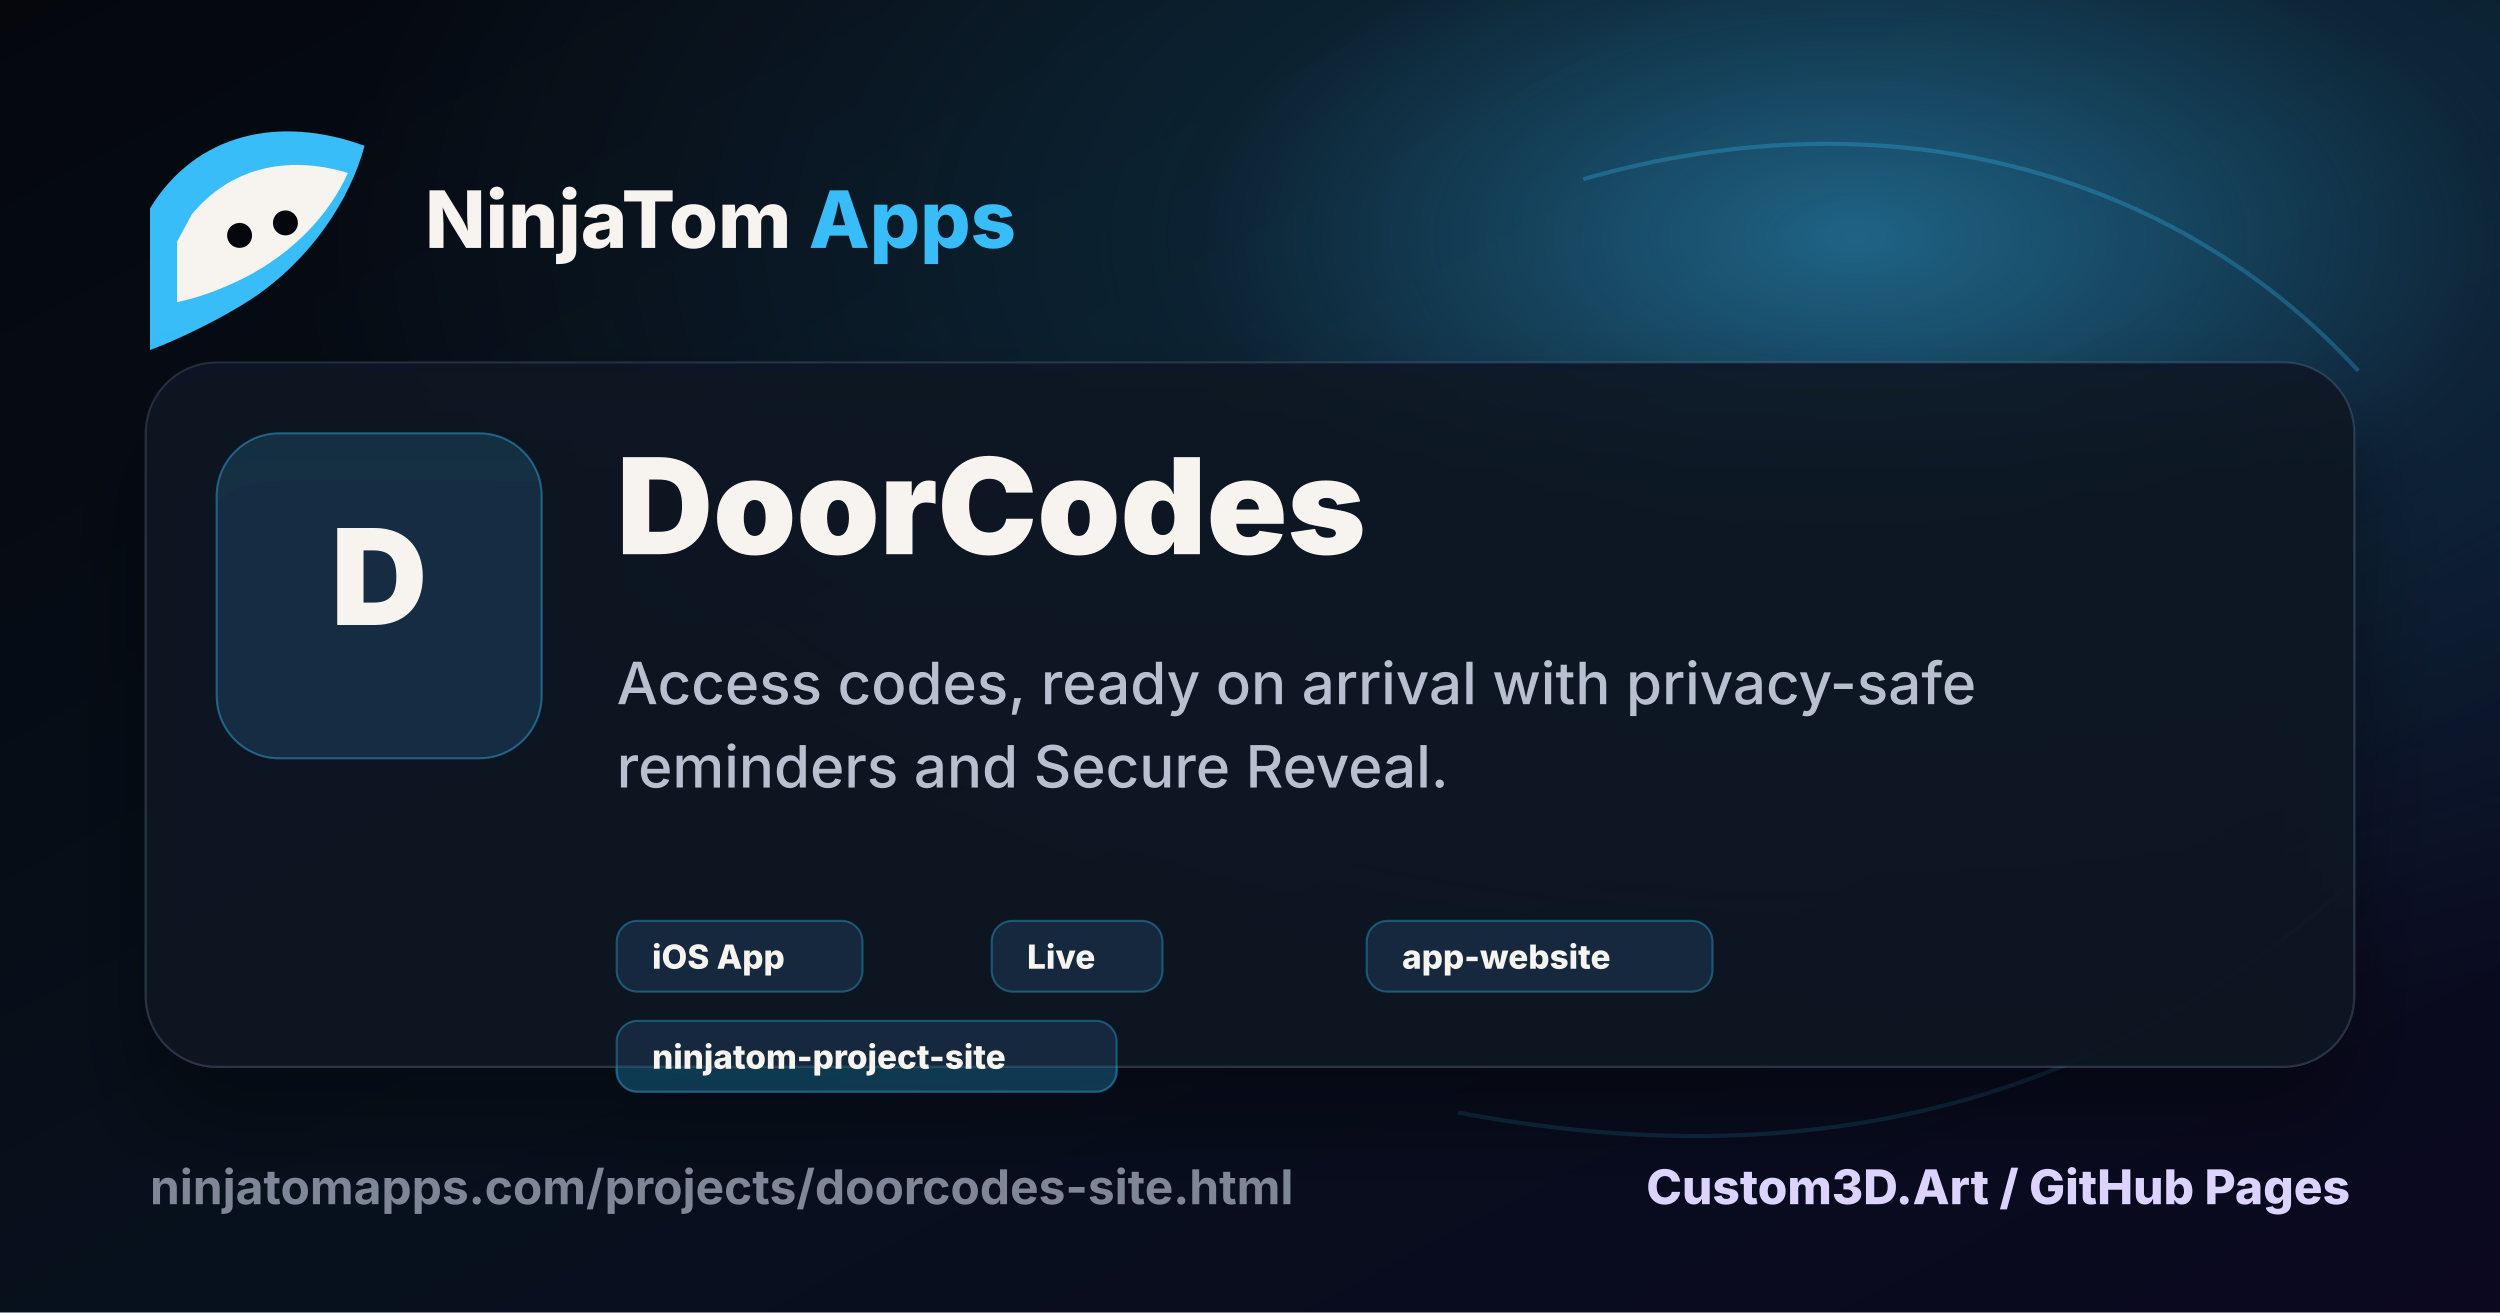
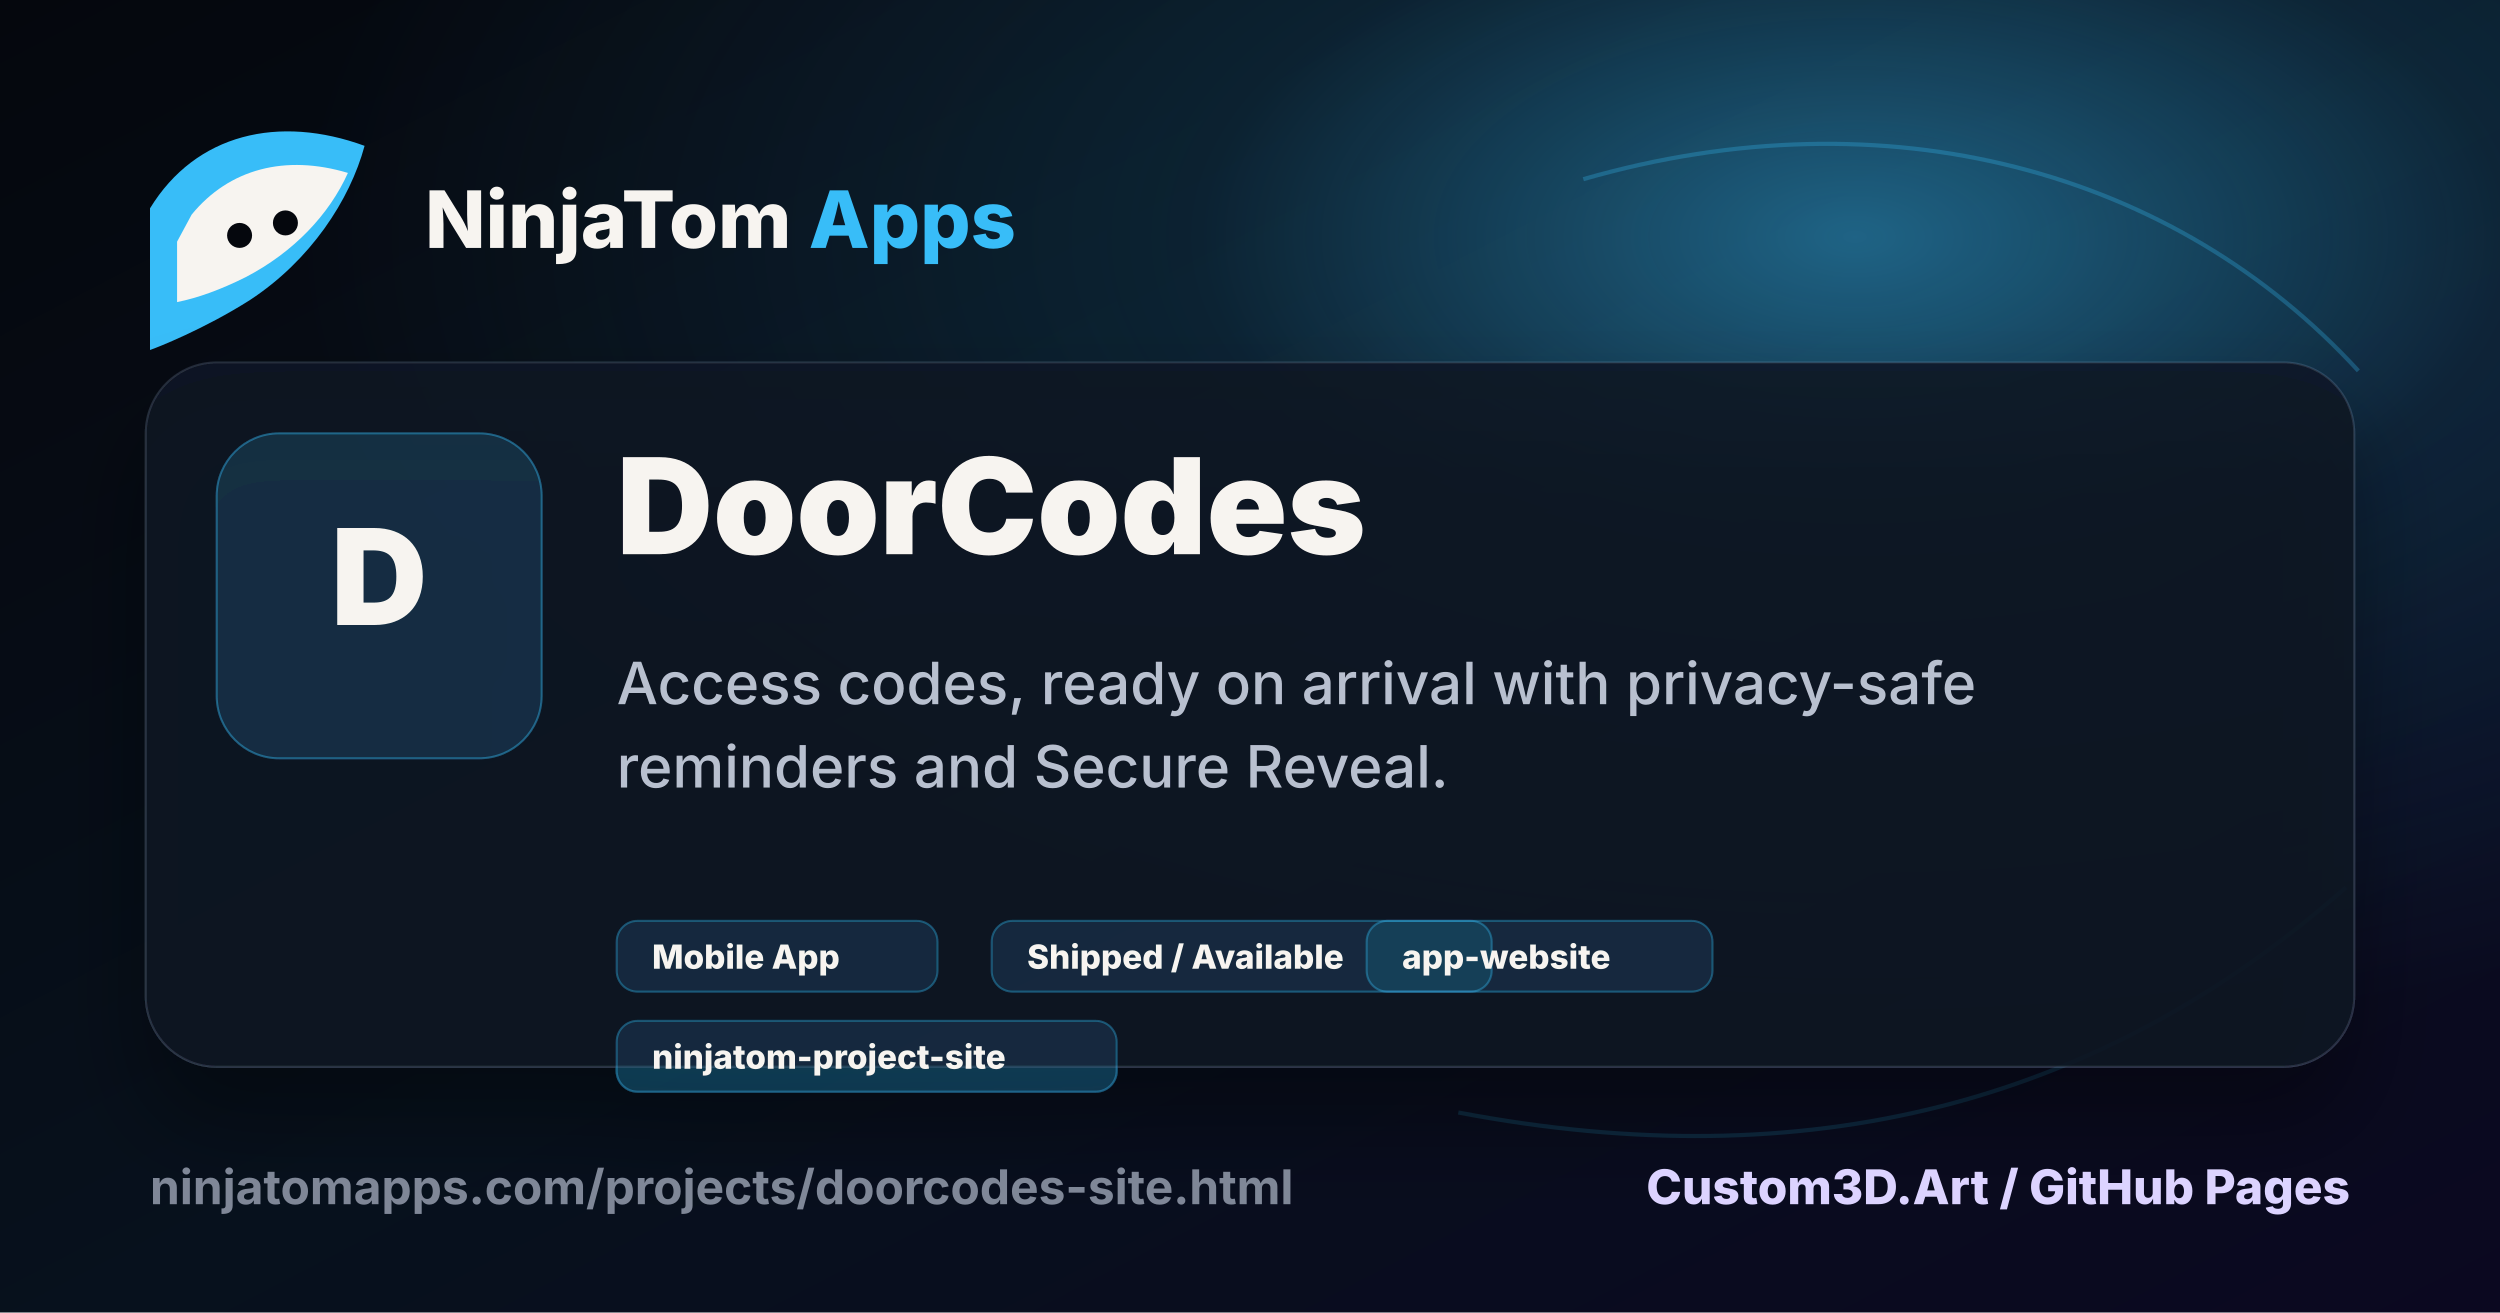
<svg xmlns="http://www.w3.org/2000/svg" width="1200" height="630" viewBox="0 0 1200 630" role="img" aria-labelledby="title desc">
  <defs>
    <linearGradient id="bg" x1="0" x2="1" y1="0" y2="1">
      <stop offset="0" stop-color="#05070d" />
      <stop offset="0.52" stop-color="#07111d" />
      <stop offset="1" stop-color="#0b0820" />
    </linearGradient>
    <radialGradient id="glow" cx="74%" cy="18%" r="62%">
      <stop offset="0" stop-color="#38BDF8" stop-opacity="0.48" />
      <stop offset="0.42" stop-color="#38BDF8" stop-opacity="0.12" />
      <stop offset="1" stop-color="#38BDF8" stop-opacity="0" />
    </radialGradient>
    <filter id="softShadow" x="-20%" y="-20%" width="140%" height="140%">
      <feDropShadow dx="0" dy="28" stdDeviation="22" flood-color="#000000" flood-opacity="0.42" />
    </filter>
  </defs>
  <rect width="1200" height="630" fill="url(#bg)" />
  <rect width="1200" height="630" fill="url(#glow)" />
  <path d="M760 86c146-42 284-4 372 92" fill="none" stroke="#38BDF8" stroke-opacity="0.28" stroke-width="2" />
  <path d="M700 534c168 32 308-4 426-108" fill="none" stroke="#2ad4ff" stroke-opacity="0.15" stroke-width="2" />
  <g transform="translate(72 64)">
    <g transform="translate(0 0)">
      <path d="M0 36C22 0 62-9 103 6c-7 26-26 55-55 74C26 94 3 103 0 104Z" fill="#38BDF8" />
      <path d="M20 39c18-22 45-29 75-20-9 20-26 38-49 50-12 6-23 10-33 12V52Z" fill="#f7f4f0" />
      <circle cx="43" cy="49" r="6" fill="#05070d" />
      <circle cx="65" cy="43" r="6" fill="#05070d" />
    </g>
    <text x="132" y="55" fill="#f7f4f0" font-family="-apple-system, BlinkMacSystemFont, 'Segoe UI', sans-serif" font-size="38" font-weight="820">NinjaTom <tspan fill="#38BDF8">Apps</tspan>
    </text>
  </g>
  <g filter="url(#softShadow)" transform="translate(70 174)">
    <rect x="0" y="0" width="1060" height="338" rx="34" fill="#0d1420" fill-opacity="0.88" stroke="#a6badc" stroke-opacity="0.18" />
    <rect x="34" y="34" width="156" height="156" rx="30" fill="#38BDF8" fill-opacity="0.16" stroke="#38BDF8" stroke-opacity="0.42" />
    <text x="112" y="126" text-anchor="middle" fill="#f7f4f0" font-family="-apple-system, BlinkMacSystemFont, 'Segoe UI', sans-serif" font-size="64" font-weight="900">D</text>
    <text x="226" y="92" fill="#f7f4f0" font-family="-apple-system, BlinkMacSystemFont, 'Segoe UI', sans-serif" font-size="64" font-weight="900" letter-spacing="0">
      <tspan x="226" dy="0">DoorCodes</tspan>
    </text>
    <text x="226" y="164" fill="#b8c0cf" font-family="-apple-system, BlinkMacSystemFont, 'Segoe UI', sans-serif" font-size="28" font-weight="520">
      <tspan x="226" dy="0">Access codes, ready on arrival with privacy-safe</tspan>
      <tspan x="226" dy="40">reminders and Secure Reveal.</tspan>
    </text>
    <g transform="translate(226 268)">
      <g transform="translate(0 0)">
-         <rect width="118" height="34" rx="10" fill="#38BDF8" fill-opacity="0.14" stroke="#38BDF8" stroke-opacity="0.35" />
-         <text x="17" y="23" fill="#f7f4f0" font-family="-apple-system, BlinkMacSystemFont, 'Segoe UI', sans-serif" font-size="16" font-weight="820">iOS App</text>
+         <rect width="154" height="34" rx="10" fill="#38BDF8" fill-opacity="0.14" stroke="#38BDF8" stroke-opacity="0.35" />
+         <text x="17" y="23" fill="#f7f4f0" font-family="-apple-system, BlinkMacSystemFont, 'Segoe UI', sans-serif" font-size="16" font-weight="820">Mobile App</text>
      </g>
      <g transform="translate(180 0)">
-         <rect width="82" height="34" rx="10" fill="#38BDF8" fill-opacity="0.14" stroke="#38BDF8" stroke-opacity="0.35" />
-         <text x="17" y="23" fill="#f7f4f0" font-family="-apple-system, BlinkMacSystemFont, 'Segoe UI', sans-serif" font-size="16" font-weight="820">Live</text>
+         <rect width="240" height="34" rx="10" fill="#38BDF8" fill-opacity="0.14" stroke="#38BDF8" stroke-opacity="0.35" />
+         <text x="17" y="23" fill="#f7f4f0" font-family="-apple-system, BlinkMacSystemFont, 'Segoe UI', sans-serif" font-size="16" font-weight="820">Shipped / Available</text>
      </g>
      <g transform="translate(360 0)">
        <rect width="166" height="34" rx="10" fill="#38BDF8" fill-opacity="0.14" stroke="#38BDF8" stroke-opacity="0.35" />
        <text x="17" y="23" fill="#f7f4f0" font-family="-apple-system, BlinkMacSystemFont, 'Segoe UI', sans-serif" font-size="16" font-weight="820">app-website</text>
      </g>
      <g transform="translate(0 48)">
        <rect width="240" height="34" rx="10" fill="#38BDF8" fill-opacity="0.14" stroke="#38BDF8" stroke-opacity="0.35" />
        <text x="17" y="23" fill="#f7f4f0" font-family="-apple-system, BlinkMacSystemFont, 'Segoe UI', sans-serif" font-size="16" font-weight="820">ninjatom-project-site</text>
      </g>
    </g>
  </g>
  <text x="72" y="578" fill="#7f8797" font-family="-apple-system, BlinkMacSystemFont, 'Segoe UI', sans-serif" font-size="23" font-weight="680">ninjatomapps.com/projects/doorcodes-site.html</text>
  <text x="1128" y="578" text-anchor="end" fill="#dcd3ff" font-family="-apple-system, BlinkMacSystemFont, 'Segoe UI', sans-serif" font-size="23" font-weight="760">Custom3D.Art / GitHub Pages</text>
</svg>
